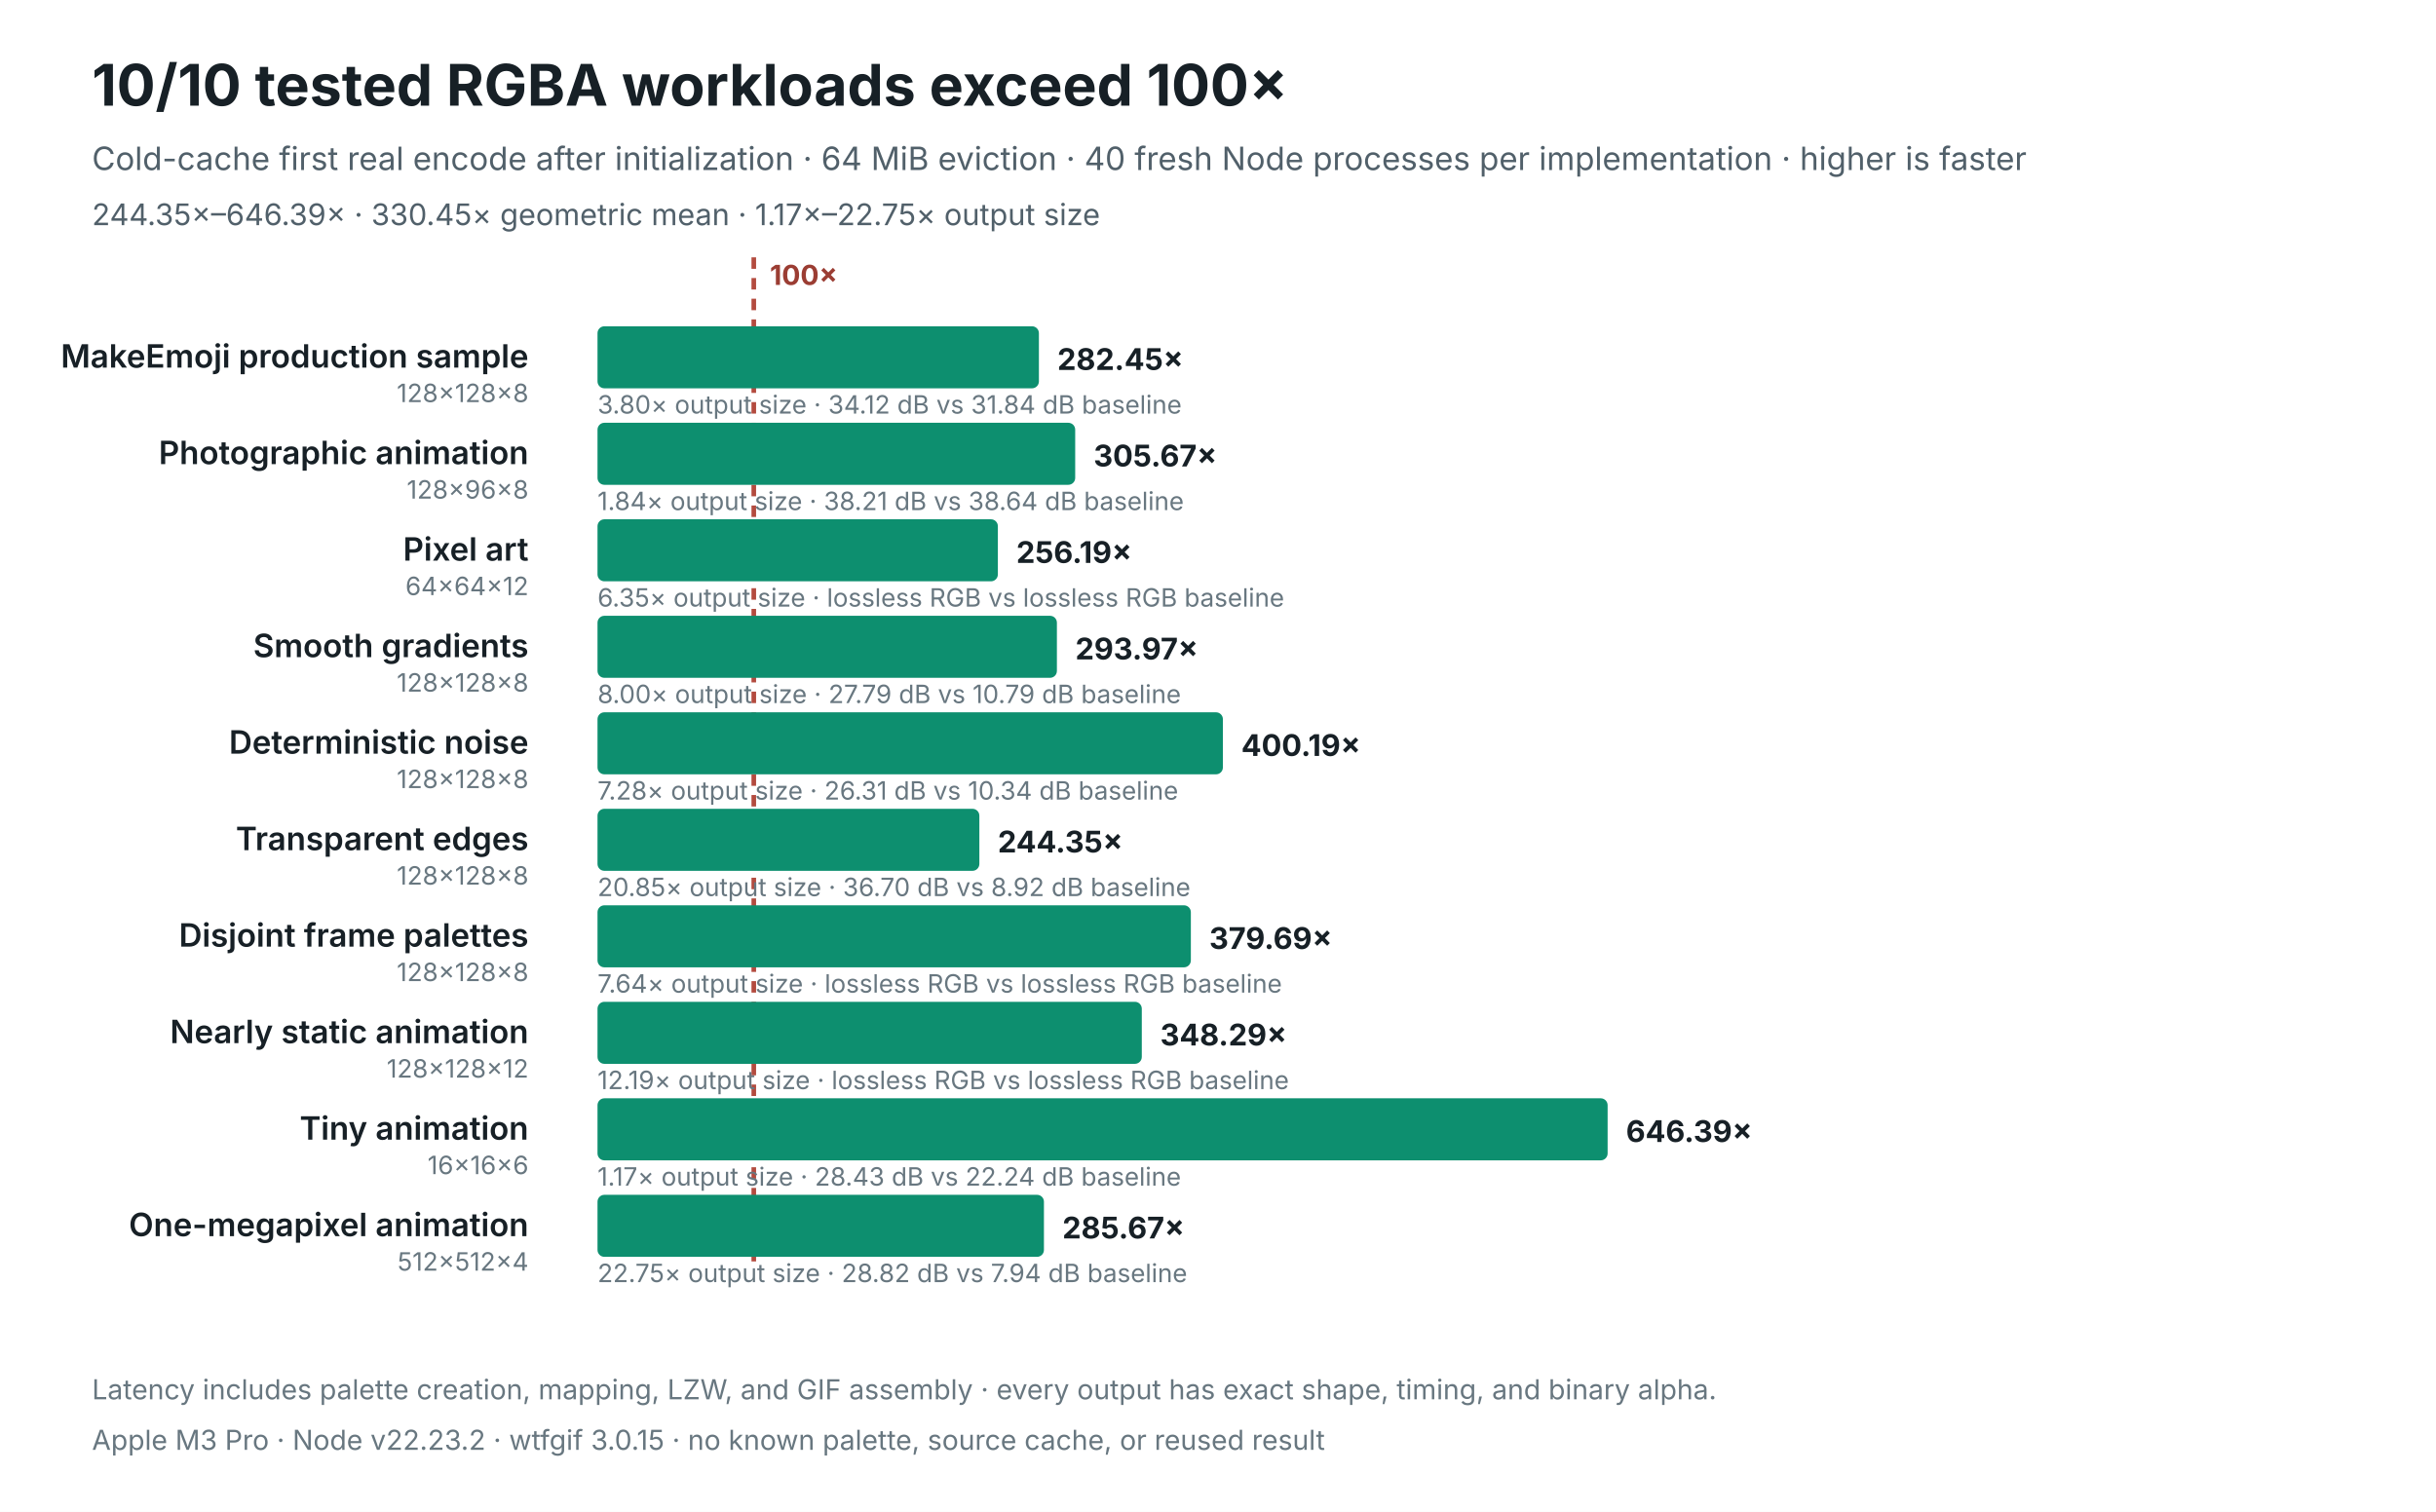
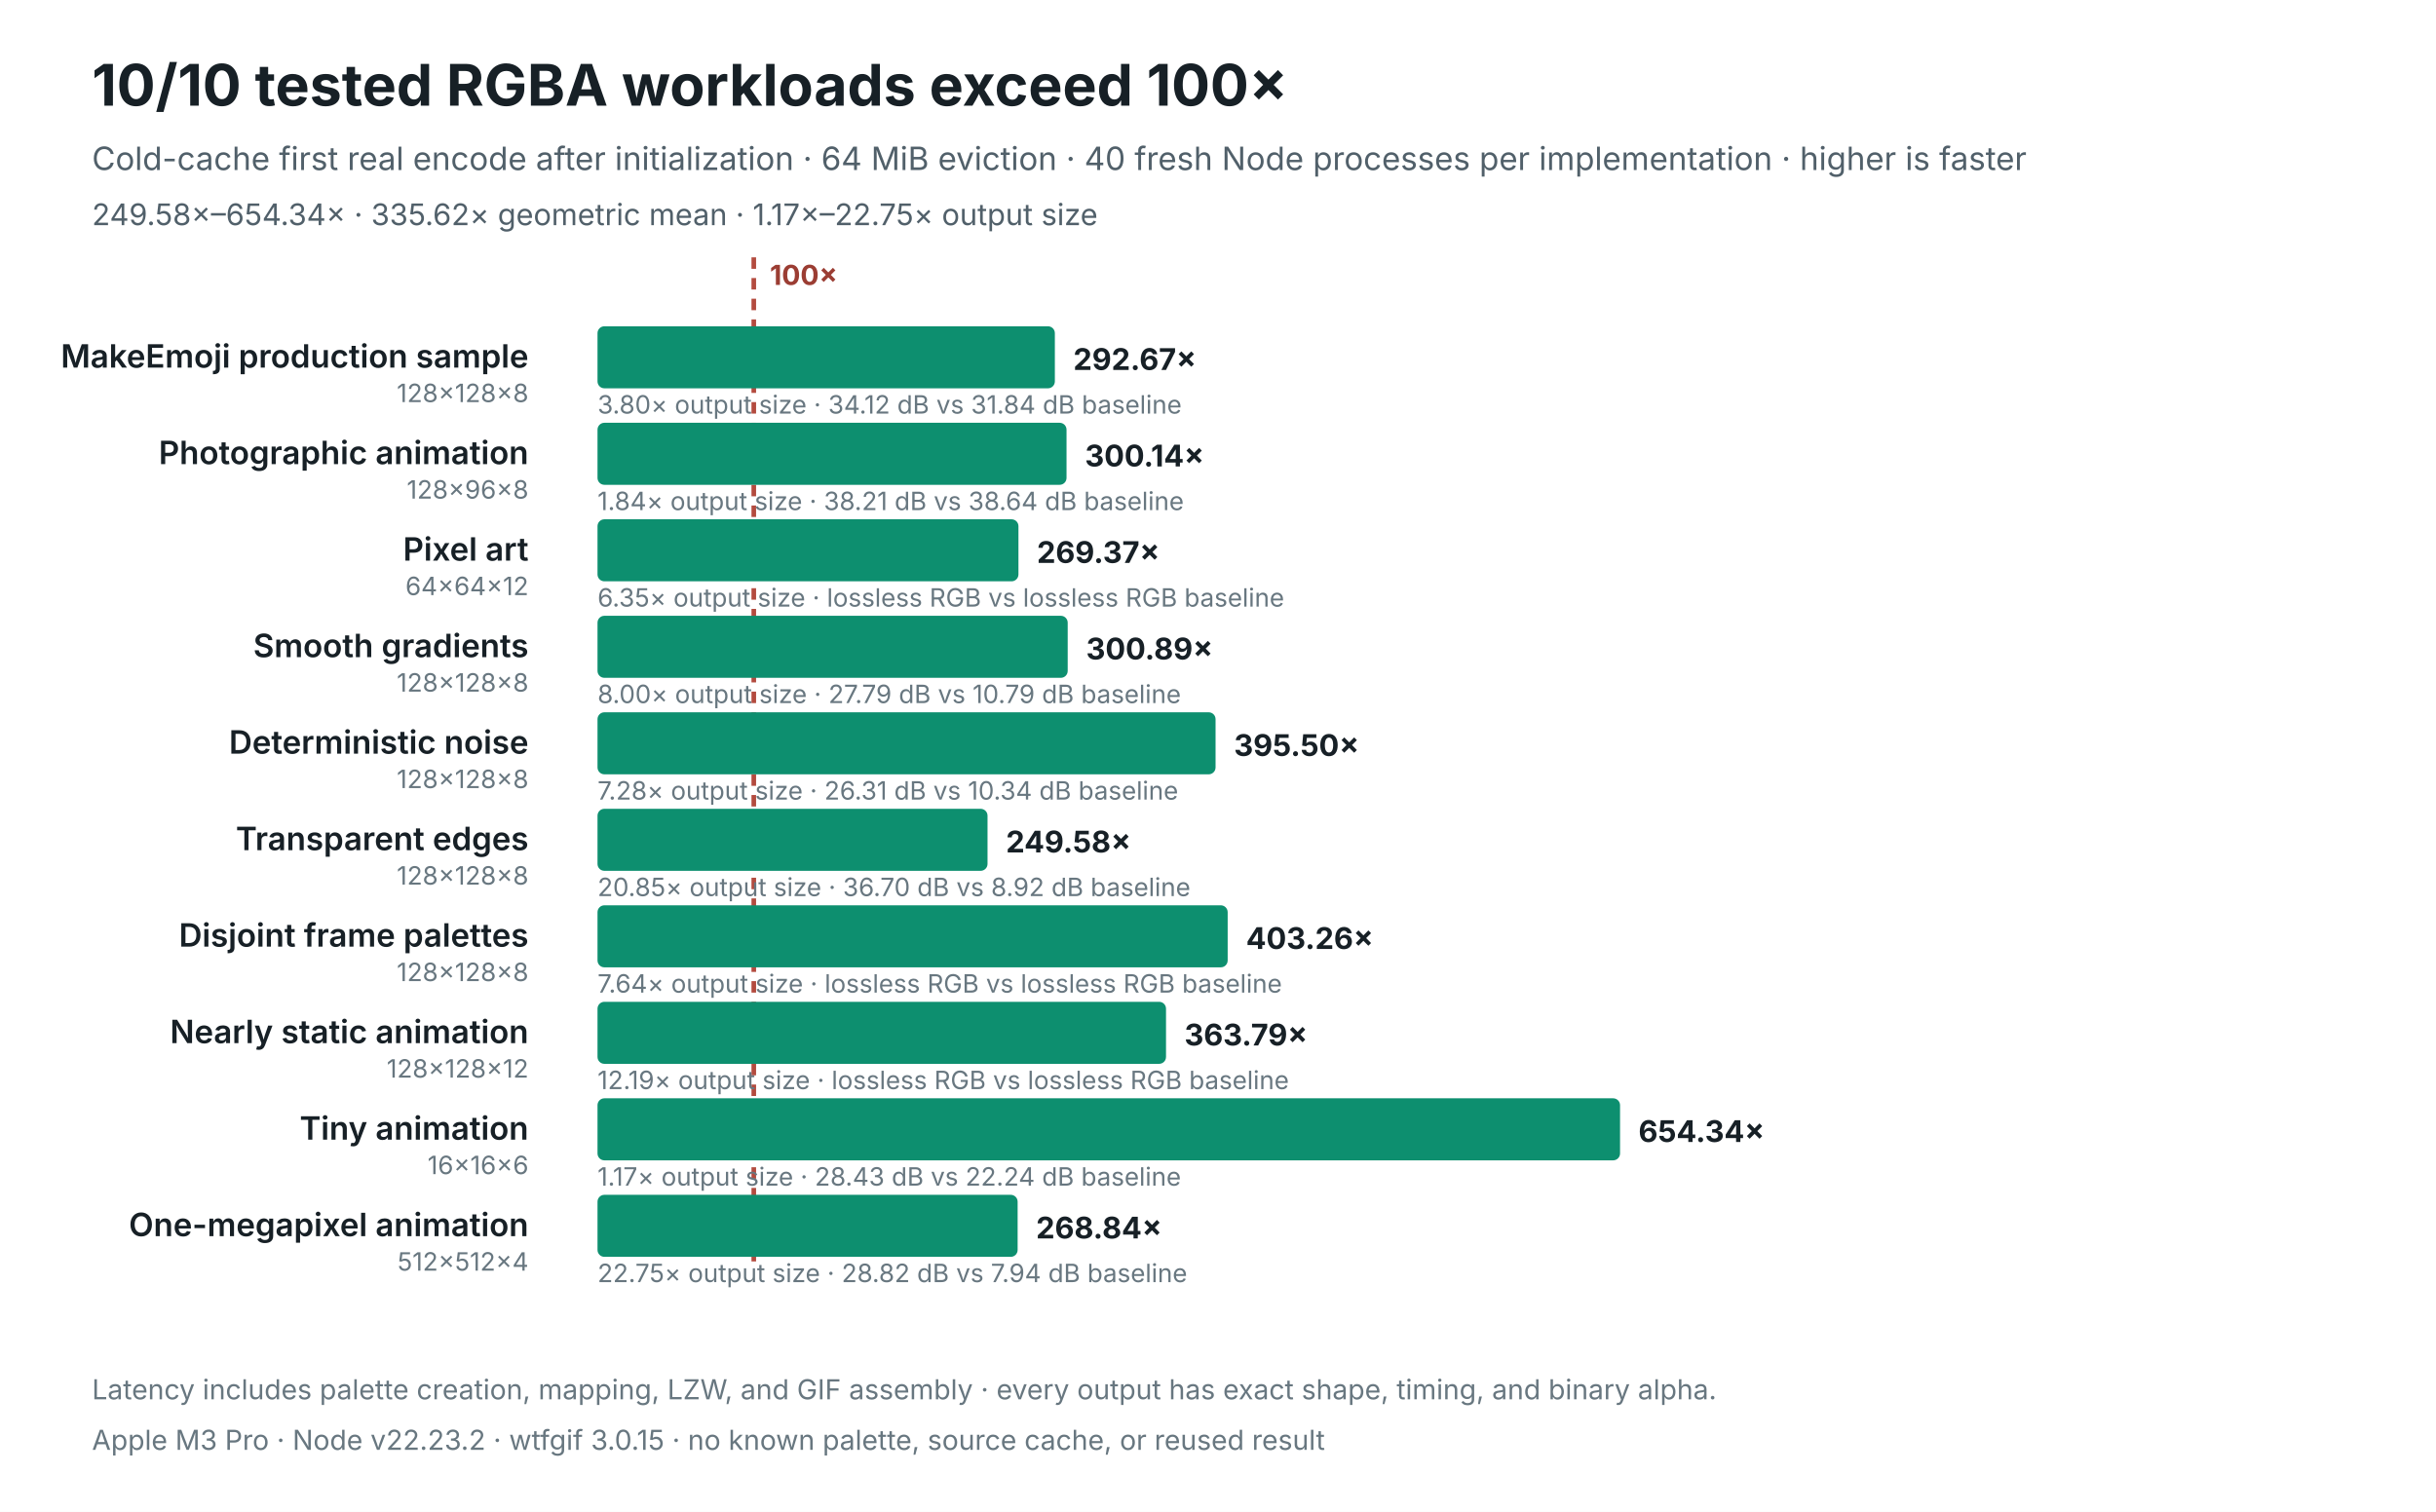
<svg xmlns="http://www.w3.org/2000/svg" width="1060" height="658" viewBox="0 0 1060 658" role="img" aria-labelledby="title desc">
  <rect width="100%" height="100%" fill="#ffffff" />
  <g font-family="ui-sans-serif, -apple-system, BlinkMacSystemFont, Segoe UI, sans-serif" fill="#172026">
    <text x="40" y="46" font-size="25" font-weight="700">10/10 tested RGBA workloads exceed 100×</text>
    <text x="40" y="74" font-size="14" fill="#51606a">Cold-cache first real encode after initialization · 64 MiB eviction · 40 fresh Node processes per implementation · higher is faster</text>
-     <text x="40" y="98" font-size="13" fill="#51606a">244.35×–646.39× · 330.45× geometric mean · 1.17×–22.75× output size</text>
+     <text x="40" y="98" font-size="13" fill="#51606a">249.58×–654.34× · 335.62× geometric mean · 1.17×–22.75× output size</text>
    <line x1="328" y1="112" x2="328" y2="552" stroke="#b34b3f" stroke-width="2" stroke-dasharray="5 4" />
    <text x="335" y="124" font-size="12" font-weight="700" fill="#9b3d33">100×</text>
    <text x="230" y="160" text-anchor="end" font-size="14" font-weight="600">MakeEmoji production sample</text>
    <text x="230" y="175" text-anchor="end" font-size="11" fill="#687780">128×128×8</text>
-     <rect x="260" y="142" width="192.07" height="27" rx="3" fill="#0d8f6f" />
-     <text x="460.07" y="161" font-size="13" font-weight="700">282.45×</text>
+     <rect x="260" y="142" width="199.01" height="27" rx="3" fill="#0d8f6f" />
+     <text x="467.01" y="161" font-size="13" font-weight="700">292.67×</text>
    <text x="260" y="180" font-size="11" fill="#687780">3.80× output size · 34.12 dB vs 31.84 dB baseline</text>
    <text x="230" y="202" text-anchor="end" font-size="14" font-weight="600">Photographic animation</text>
    <text x="230" y="217" text-anchor="end" font-size="11" fill="#687780">128×96×8</text>
-     <rect x="260" y="184" width="207.86" height="27" rx="3" fill="#0d8f6f" />
-     <text x="475.86" y="203" font-size="13" font-weight="700">305.67×</text>
+     <rect x="260" y="184" width="204.09" height="27" rx="3" fill="#0d8f6f" />
+     <text x="472.09" y="203" font-size="13" font-weight="700">300.14×</text>
    <text x="260" y="222" font-size="11" fill="#687780">1.84× output size · 38.21 dB vs 38.64 dB baseline</text>
    <text x="230" y="244" text-anchor="end" font-size="14" font-weight="600">Pixel art</text>
    <text x="230" y="259" text-anchor="end" font-size="11" fill="#687780">64×64×12</text>
-     <rect x="260" y="226" width="174.21" height="27" rx="3" fill="#0d8f6f" />
-     <text x="442.21" y="245" font-size="13" font-weight="700">256.19×</text>
+     <rect x="260" y="226" width="183.17" height="27" rx="3" fill="#0d8f6f" />
+     <text x="451.17" y="245" font-size="13" font-weight="700">269.37×</text>
    <text x="260" y="264" font-size="11" fill="#687780">6.35× output size · lossless RGB vs lossless RGB baseline</text>
    <text x="230" y="286" text-anchor="end" font-size="14" font-weight="600">Smooth gradients</text>
    <text x="230" y="301" text-anchor="end" font-size="11" fill="#687780">128×128×8</text>
-     <rect x="260" y="268" width="199.9" height="27" rx="3" fill="#0d8f6f" />
-     <text x="467.9" y="287" font-size="13" font-weight="700">293.97×</text>
+     <rect x="260" y="268" width="204.6" height="27" rx="3" fill="#0d8f6f" />
+     <text x="472.6" y="287" font-size="13" font-weight="700">300.89×</text>
    <text x="260" y="306" font-size="11" fill="#687780">8.00× output size · 27.79 dB vs 10.79 dB baseline</text>
    <text x="230" y="328" text-anchor="end" font-size="14" font-weight="600">Deterministic noise</text>
    <text x="230" y="343" text-anchor="end" font-size="11" fill="#687780">128×128×8</text>
-     <rect x="260" y="310" width="272.13" height="27" rx="3" fill="#0d8f6f" />
-     <text x="540.13" y="329" font-size="13" font-weight="700">400.19×</text>
+     <rect x="260" y="310" width="268.94" height="27" rx="3" fill="#0d8f6f" />
+     <text x="536.94" y="329" font-size="13" font-weight="700">395.50×</text>
    <text x="260" y="348" font-size="11" fill="#687780">7.28× output size · 26.31 dB vs 10.34 dB baseline</text>
    <text x="230" y="370" text-anchor="end" font-size="14" font-weight="600">Transparent edges</text>
    <text x="230" y="385" text-anchor="end" font-size="11" fill="#687780">128×128×8</text>
-     <rect x="260" y="352" width="166.16" height="27" rx="3" fill="#0d8f6f" />
-     <text x="434.16" y="371" font-size="13" font-weight="700">244.35×</text>
+     <rect x="260" y="352" width="169.71" height="27" rx="3" fill="#0d8f6f" />
+     <text x="437.71" y="371" font-size="13" font-weight="700">249.58×</text>
    <text x="260" y="390" font-size="11" fill="#687780">20.85× output size · 36.70 dB vs 8.92 dB baseline</text>
    <text x="230" y="412" text-anchor="end" font-size="14" font-weight="600">Disjoint frame palettes</text>
    <text x="230" y="427" text-anchor="end" font-size="11" fill="#687780">128×128×8</text>
-     <rect x="260" y="394" width="258.19" height="27" rx="3" fill="#0d8f6f" />
-     <text x="526.19" y="413" font-size="13" font-weight="700">379.69×</text>
+     <rect x="260" y="394" width="274.21" height="27" rx="3" fill="#0d8f6f" />
+     <text x="542.21" y="413" font-size="13" font-weight="700">403.26×</text>
    <text x="260" y="432" font-size="11" fill="#687780">7.64× output size · lossless RGB vs lossless RGB baseline</text>
    <text x="230" y="454" text-anchor="end" font-size="14" font-weight="600">Nearly static animation</text>
    <text x="230" y="469" text-anchor="end" font-size="11" fill="#687780">128×128×12</text>
-     <rect x="260" y="436" width="236.84" height="27" rx="3" fill="#0d8f6f" />
-     <text x="504.84" y="455" font-size="13" font-weight="700">348.29×</text>
+     <rect x="260" y="436" width="247.38" height="27" rx="3" fill="#0d8f6f" />
+     <text x="515.38" y="455" font-size="13" font-weight="700">363.79×</text>
    <text x="260" y="474" font-size="11" fill="#687780">12.19× output size · lossless RGB vs lossless RGB baseline</text>
    <text x="230" y="496" text-anchor="end" font-size="14" font-weight="600">Tiny animation</text>
    <text x="230" y="511" text-anchor="end" font-size="11" fill="#687780">16×16×6</text>
-     <rect x="260" y="478" width="439.54" height="27" rx="3" fill="#0d8f6f" />
-     <text x="707.54" y="497" font-size="13" font-weight="700">646.39×</text>
+     <rect x="260" y="478" width="444.95" height="27" rx="3" fill="#0d8f6f" />
+     <text x="712.95" y="497" font-size="13" font-weight="700">654.34×</text>
    <text x="260" y="516" font-size="11" fill="#687780">1.17× output size · 28.43 dB vs 22.24 dB baseline</text>
    <text x="230" y="538" text-anchor="end" font-size="14" font-weight="600">One-megapixel animation</text>
    <text x="230" y="553" text-anchor="end" font-size="11" fill="#687780">512×512×4</text>
-     <rect x="260" y="520" width="194.26" height="27" rx="3" fill="#0d8f6f" />
-     <text x="462.26" y="539" font-size="13" font-weight="700">285.67×</text>
+     <rect x="260" y="520" width="182.81" height="27" rx="3" fill="#0d8f6f" />
+     <text x="450.81" y="539" font-size="13" font-weight="700">268.84×</text>
    <text x="260" y="558" font-size="11" fill="#687780">22.75× output size · 28.82 dB vs 7.94 dB baseline</text>
    <text x="40" y="609" font-size="12" fill="#687780">Latency includes palette creation, mapping, LZW, and GIF assembly · every output has exact shape, timing, and binary alpha.</text>
    <text x="40" y="631" font-size="12" fill="#687780">Apple M3 Pro · Node v22.23.2 · wtfgif 3.0.15 · no known palette, source cache, or reused result</text>
  </g>
</svg>
